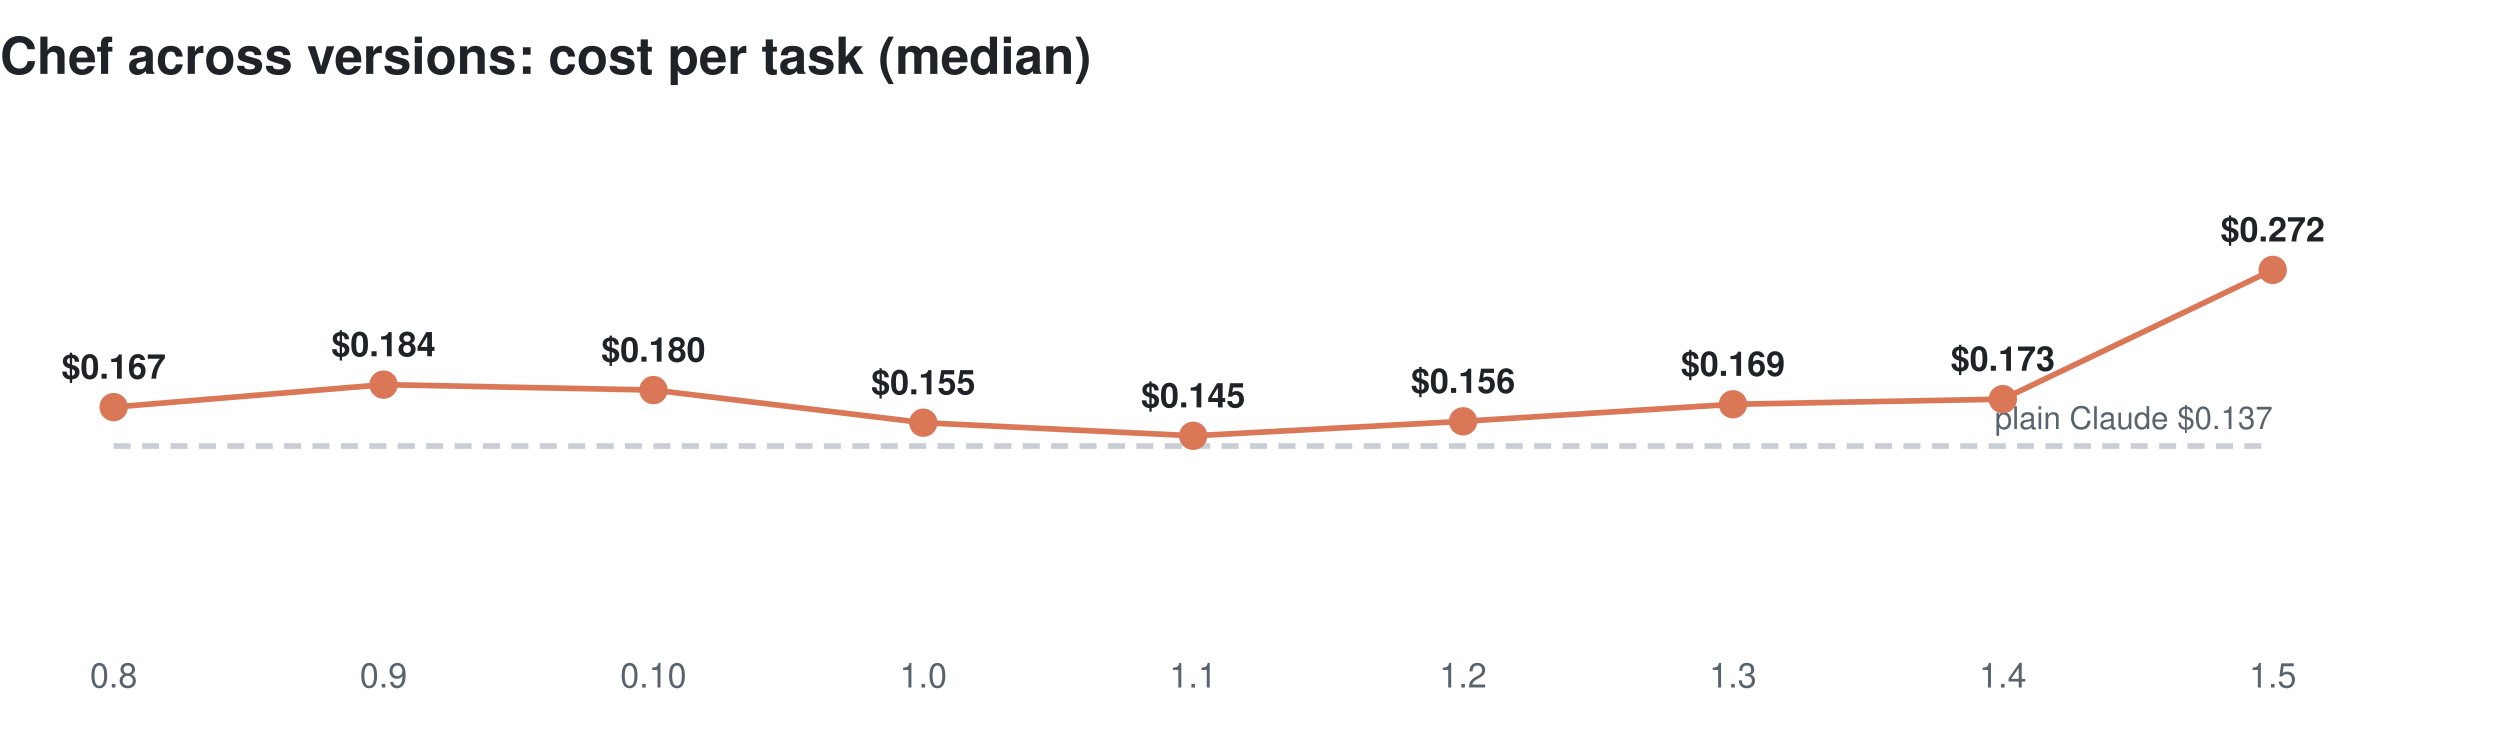
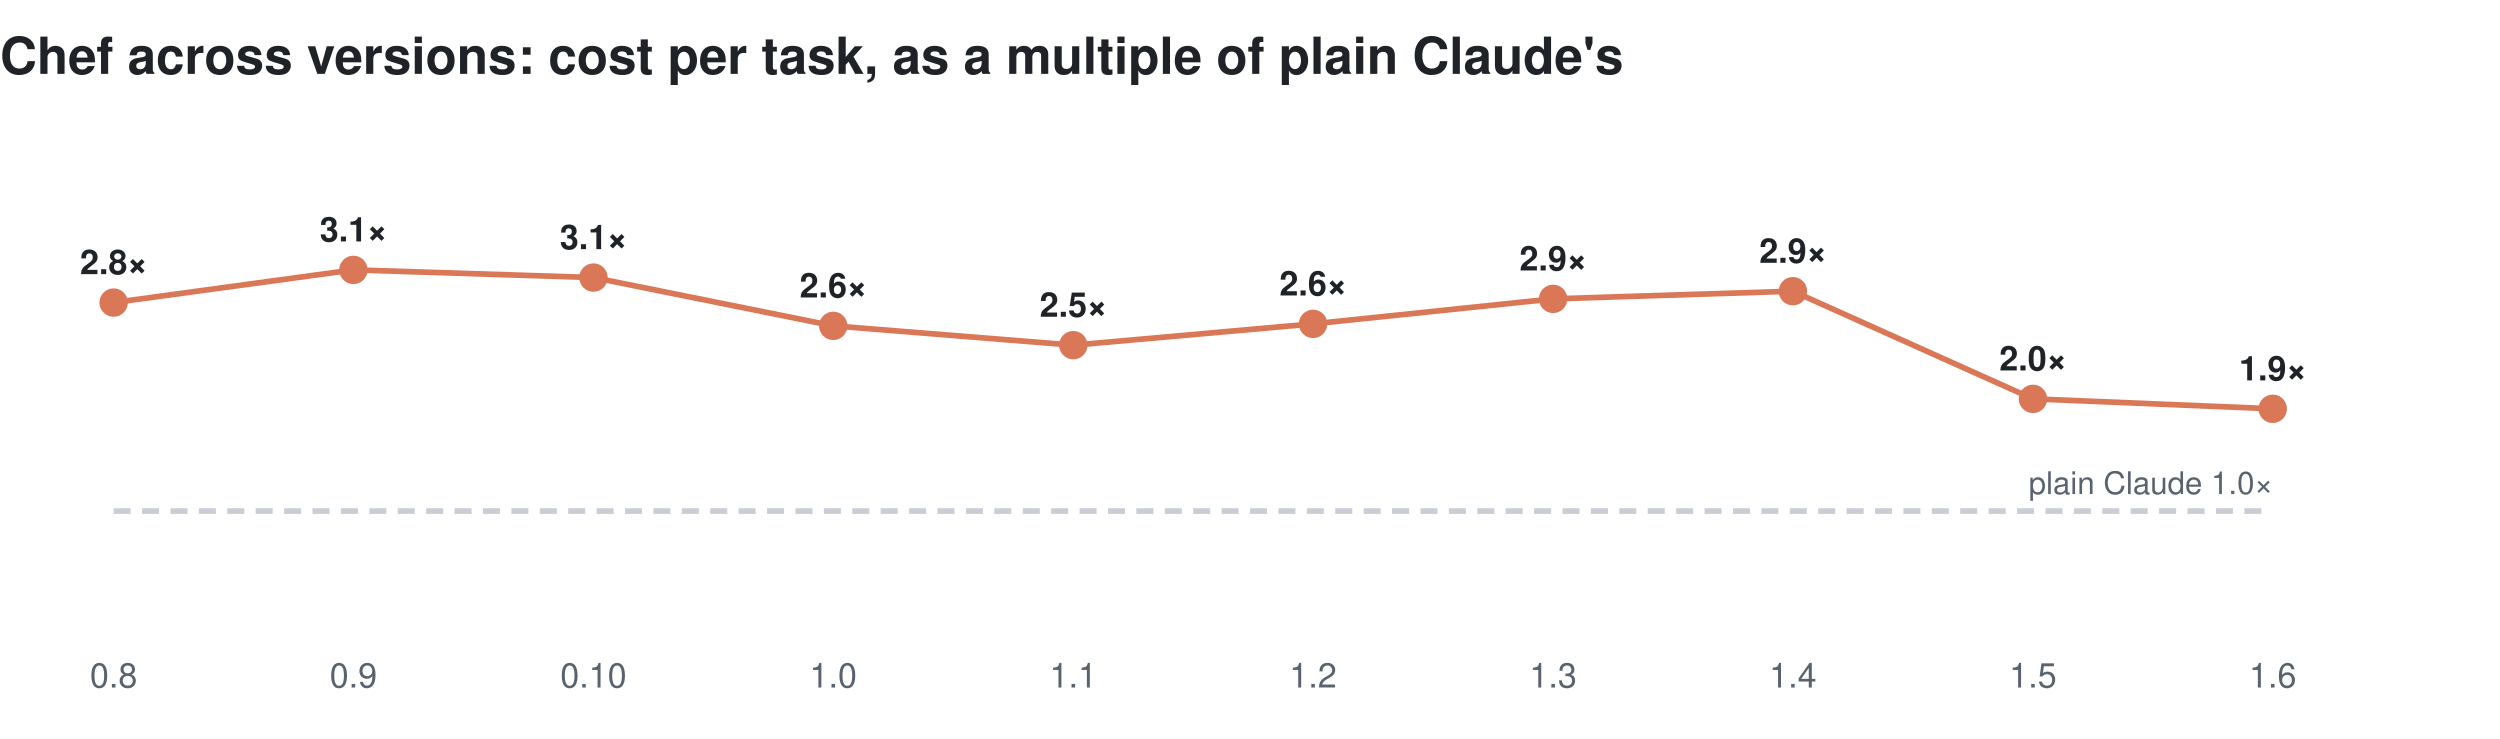
- <svg xmlns="http://www.w3.org/2000/svg" width="880" height="260" viewBox="0 0 880 260" role="img" aria-label="Chef across versions: cost per task (median), on python, docker, prometheus: 0.8 $0.167, 0.9 $0.184, 0.10 $0.180, 1.0 $0.155, 1.1 $0.145, 1.2 $0.156, 1.3 $0.169, 1.4 $0.173, 1.5 $0.272. Plain Claude: $0.137.">
-   <text x="0.0" y="26.0" fill="#1F2328" font-family="-apple-system, BlinkMacSystemFont, 'Segoe UI', Helvetica, Arial, sans-serif" font-size="18" font-weight="600" text-anchor="start">Chef across versions: cost per task (median)</text>
+ <svg xmlns="http://www.w3.org/2000/svg" width="880" height="260" viewBox="0 0 880 260" role="img" aria-label="Chef across versions: cost per task, as a multiple of plain Claude's, on python, docker, prometheus: 0.8 2.8×, 0.9 3.1×, 0.10 3.1×, 1.0 2.6×, 1.1 2.5×, 1.2 2.6×, 1.3 2.9×, 1.4 2.9×, 1.5 2.0×, 1.6 1.9×. Plain Claude: 1.0×.">
+   <text x="0.0" y="26.0" fill="#1F2328" font-family="-apple-system, BlinkMacSystemFont, 'Segoe UI', Helvetica, Arial, sans-serif" font-size="18" font-weight="600" text-anchor="start">Chef across versions: cost per task, as a multiple of plain Claude's</text>
  <text x="40.0" y="48.0" fill="#59636E" font-family="-apple-system, BlinkMacSystemFont, 'Segoe UI', Helvetica, Arial, sans-serif" font-size="13" font-weight="600" text-anchor="start" />
-   <line x1="40.0" y1="157.0" x2="800.0" y2="157.0" stroke="#C9CED6" stroke-width="2" stroke-dasharray="6 4" />
-   <text x="800.0" y="151.0" fill="#59636E" font-family="-apple-system, BlinkMacSystemFont, 'Segoe UI', Helvetica, Arial, sans-serif" font-size="11" font-weight="400" text-anchor="end">plain Claude $0.137</text>
-   <polyline points="40.0,143.3 135.0,135.4 230.0,137.3 325.0,148.8 420.0,153.4 515.0,148.3 610.0,142.3 705.0,140.5 800.0,95.0" fill="none" stroke="#D97757" stroke-width="2" />
-   <circle cx="40.0" cy="143.3" r="5" fill="#D97757" />
-   <text x="40.0" y="133.3" fill="#1F2328" font-family="-apple-system, BlinkMacSystemFont, 'Segoe UI', Helvetica, Arial, sans-serif" font-size="12" font-weight="600" text-anchor="middle">$0.167</text>
+   <line x1="40.0" y1="179.9" x2="800.0" y2="179.9" stroke="#C9CED6" stroke-width="2" stroke-dasharray="6 4" />
+   <text x="800.0" y="173.9" fill="#59636E" font-family="-apple-system, BlinkMacSystemFont, 'Segoe UI', Helvetica, Arial, sans-serif" font-size="11" font-weight="400" text-anchor="end">plain Claude 1.0×</text>
+   <polyline points="40.0,106.5 124.4,95.0 208.9,97.7 293.3,114.7 377.8,121.5 462.2,114.0 546.7,105.2 631.1,102.5 715.6,140.4 800.0,143.9" fill="none" stroke="#D97757" stroke-width="2" />
+   <circle cx="40.0" cy="106.5" r="5" fill="#D97757" />
+   <text x="40.0" y="96.5" fill="#1F2328" font-family="-apple-system, BlinkMacSystemFont, 'Segoe UI', Helvetica, Arial, sans-serif" font-size="12" font-weight="600" text-anchor="middle">2.8×</text>
  <text x="40.0" y="242.0" fill="#59636E" font-family="-apple-system, BlinkMacSystemFont, 'Segoe UI', Helvetica, Arial, sans-serif" font-size="12" font-weight="400" text-anchor="middle">0.8</text>
-   <circle cx="135.0" cy="135.4" r="5" fill="#D97757" />
-   <text x="135.0" y="125.4" fill="#1F2328" font-family="-apple-system, BlinkMacSystemFont, 'Segoe UI', Helvetica, Arial, sans-serif" font-size="12" font-weight="600" text-anchor="middle">$0.184</text>
-   <text x="135.0" y="242.0" fill="#59636E" font-family="-apple-system, BlinkMacSystemFont, 'Segoe UI', Helvetica, Arial, sans-serif" font-size="12" font-weight="400" text-anchor="middle">0.9</text>
-   <circle cx="230.0" cy="137.3" r="5" fill="#D97757" />
-   <text x="230.0" y="127.3" fill="#1F2328" font-family="-apple-system, BlinkMacSystemFont, 'Segoe UI', Helvetica, Arial, sans-serif" font-size="12" font-weight="600" text-anchor="middle">$0.180</text>
-   <text x="230.0" y="242.0" fill="#59636E" font-family="-apple-system, BlinkMacSystemFont, 'Segoe UI', Helvetica, Arial, sans-serif" font-size="12" font-weight="400" text-anchor="middle">0.10</text>
-   <circle cx="325.0" cy="148.8" r="5" fill="#D97757" />
-   <text x="325.0" y="138.8" fill="#1F2328" font-family="-apple-system, BlinkMacSystemFont, 'Segoe UI', Helvetica, Arial, sans-serif" font-size="12" font-weight="600" text-anchor="middle">$0.155</text>
-   <text x="325.0" y="242.0" fill="#59636E" font-family="-apple-system, BlinkMacSystemFont, 'Segoe UI', Helvetica, Arial, sans-serif" font-size="12" font-weight="400" text-anchor="middle">1.0</text>
-   <circle cx="420.0" cy="153.4" r="5" fill="#D97757" />
-   <text x="420.0" y="143.4" fill="#1F2328" font-family="-apple-system, BlinkMacSystemFont, 'Segoe UI', Helvetica, Arial, sans-serif" font-size="12" font-weight="600" text-anchor="middle">$0.145</text>
-   <text x="420.0" y="242.0" fill="#59636E" font-family="-apple-system, BlinkMacSystemFont, 'Segoe UI', Helvetica, Arial, sans-serif" font-size="12" font-weight="400" text-anchor="middle">1.1</text>
-   <circle cx="515.0" cy="148.3" r="5" fill="#D97757" />
-   <text x="515.0" y="138.3" fill="#1F2328" font-family="-apple-system, BlinkMacSystemFont, 'Segoe UI', Helvetica, Arial, sans-serif" font-size="12" font-weight="600" text-anchor="middle">$0.156</text>
-   <text x="515.0" y="242.0" fill="#59636E" font-family="-apple-system, BlinkMacSystemFont, 'Segoe UI', Helvetica, Arial, sans-serif" font-size="12" font-weight="400" text-anchor="middle">1.2</text>
-   <circle cx="610.0" cy="142.3" r="5" fill="#D97757" />
-   <text x="610.0" y="132.3" fill="#1F2328" font-family="-apple-system, BlinkMacSystemFont, 'Segoe UI', Helvetica, Arial, sans-serif" font-size="12" font-weight="600" text-anchor="middle">$0.169</text>
-   <text x="610.0" y="242.0" fill="#59636E" font-family="-apple-system, BlinkMacSystemFont, 'Segoe UI', Helvetica, Arial, sans-serif" font-size="12" font-weight="400" text-anchor="middle">1.3</text>
-   <circle cx="705.0" cy="140.5" r="5" fill="#D97757" />
-   <text x="705.0" y="130.5" fill="#1F2328" font-family="-apple-system, BlinkMacSystemFont, 'Segoe UI', Helvetica, Arial, sans-serif" font-size="12" font-weight="600" text-anchor="middle">$0.173</text>
-   <text x="705.0" y="242.0" fill="#59636E" font-family="-apple-system, BlinkMacSystemFont, 'Segoe UI', Helvetica, Arial, sans-serif" font-size="12" font-weight="400" text-anchor="middle">1.4</text>
-   <circle cx="800.0" cy="95.0" r="5" fill="#D97757" />
-   <text x="800.0" y="85.0" fill="#1F2328" font-family="-apple-system, BlinkMacSystemFont, 'Segoe UI', Helvetica, Arial, sans-serif" font-size="12" font-weight="600" text-anchor="middle">$0.272</text>
-   <text x="800.0" y="242.0" fill="#59636E" font-family="-apple-system, BlinkMacSystemFont, 'Segoe UI', Helvetica, Arial, sans-serif" font-size="12" font-weight="400" text-anchor="middle">1.5</text>
+   <circle cx="124.4" cy="95.0" r="5" fill="#D97757" />
+   <text x="124.4" y="85.0" fill="#1F2328" font-family="-apple-system, BlinkMacSystemFont, 'Segoe UI', Helvetica, Arial, sans-serif" font-size="12" font-weight="600" text-anchor="middle">3.1×</text>
+   <text x="124.4" y="242.0" fill="#59636E" font-family="-apple-system, BlinkMacSystemFont, 'Segoe UI', Helvetica, Arial, sans-serif" font-size="12" font-weight="400" text-anchor="middle">0.9</text>
+   <circle cx="208.9" cy="97.7" r="5" fill="#D97757" />
+   <text x="208.9" y="87.7" fill="#1F2328" font-family="-apple-system, BlinkMacSystemFont, 'Segoe UI', Helvetica, Arial, sans-serif" font-size="12" font-weight="600" text-anchor="middle">3.1×</text>
+   <text x="208.9" y="242.0" fill="#59636E" font-family="-apple-system, BlinkMacSystemFont, 'Segoe UI', Helvetica, Arial, sans-serif" font-size="12" font-weight="400" text-anchor="middle">0.10</text>
+   <circle cx="293.3" cy="114.7" r="5" fill="#D97757" />
+   <text x="293.3" y="104.7" fill="#1F2328" font-family="-apple-system, BlinkMacSystemFont, 'Segoe UI', Helvetica, Arial, sans-serif" font-size="12" font-weight="600" text-anchor="middle">2.6×</text>
+   <text x="293.3" y="242.0" fill="#59636E" font-family="-apple-system, BlinkMacSystemFont, 'Segoe UI', Helvetica, Arial, sans-serif" font-size="12" font-weight="400" text-anchor="middle">1.0</text>
+   <circle cx="377.8" cy="121.5" r="5" fill="#D97757" />
+   <text x="377.8" y="111.5" fill="#1F2328" font-family="-apple-system, BlinkMacSystemFont, 'Segoe UI', Helvetica, Arial, sans-serif" font-size="12" font-weight="600" text-anchor="middle">2.5×</text>
+   <text x="377.8" y="242.0" fill="#59636E" font-family="-apple-system, BlinkMacSystemFont, 'Segoe UI', Helvetica, Arial, sans-serif" font-size="12" font-weight="400" text-anchor="middle">1.1</text>
+   <circle cx="462.2" cy="114.0" r="5" fill="#D97757" />
+   <text x="462.2" y="104.0" fill="#1F2328" font-family="-apple-system, BlinkMacSystemFont, 'Segoe UI', Helvetica, Arial, sans-serif" font-size="12" font-weight="600" text-anchor="middle">2.6×</text>
+   <text x="462.2" y="242.0" fill="#59636E" font-family="-apple-system, BlinkMacSystemFont, 'Segoe UI', Helvetica, Arial, sans-serif" font-size="12" font-weight="400" text-anchor="middle">1.2</text>
+   <circle cx="546.7" cy="105.2" r="5" fill="#D97757" />
+   <text x="546.7" y="95.2" fill="#1F2328" font-family="-apple-system, BlinkMacSystemFont, 'Segoe UI', Helvetica, Arial, sans-serif" font-size="12" font-weight="600" text-anchor="middle">2.9×</text>
+   <text x="546.7" y="242.0" fill="#59636E" font-family="-apple-system, BlinkMacSystemFont, 'Segoe UI', Helvetica, Arial, sans-serif" font-size="12" font-weight="400" text-anchor="middle">1.3</text>
+   <circle cx="631.1" cy="102.5" r="5" fill="#D97757" />
+   <text x="631.1" y="92.5" fill="#1F2328" font-family="-apple-system, BlinkMacSystemFont, 'Segoe UI', Helvetica, Arial, sans-serif" font-size="12" font-weight="600" text-anchor="middle">2.9×</text>
+   <text x="631.1" y="242.0" fill="#59636E" font-family="-apple-system, BlinkMacSystemFont, 'Segoe UI', Helvetica, Arial, sans-serif" font-size="12" font-weight="400" text-anchor="middle">1.4</text>
+   <circle cx="715.6" cy="140.4" r="5" fill="#D97757" />
+   <text x="715.6" y="130.4" fill="#1F2328" font-family="-apple-system, BlinkMacSystemFont, 'Segoe UI', Helvetica, Arial, sans-serif" font-size="12" font-weight="600" text-anchor="middle">2.0×</text>
+   <text x="715.6" y="242.0" fill="#59636E" font-family="-apple-system, BlinkMacSystemFont, 'Segoe UI', Helvetica, Arial, sans-serif" font-size="12" font-weight="400" text-anchor="middle">1.5</text>
+   <circle cx="800.0" cy="143.9" r="5" fill="#D97757" />
+   <text x="800.0" y="133.9" fill="#1F2328" font-family="-apple-system, BlinkMacSystemFont, 'Segoe UI', Helvetica, Arial, sans-serif" font-size="12" font-weight="600" text-anchor="middle">1.9×</text>
+   <text x="800.0" y="242.0" fill="#59636E" font-family="-apple-system, BlinkMacSystemFont, 'Segoe UI', Helvetica, Arial, sans-serif" font-size="12" font-weight="400" text-anchor="middle">1.6</text>
</svg>
